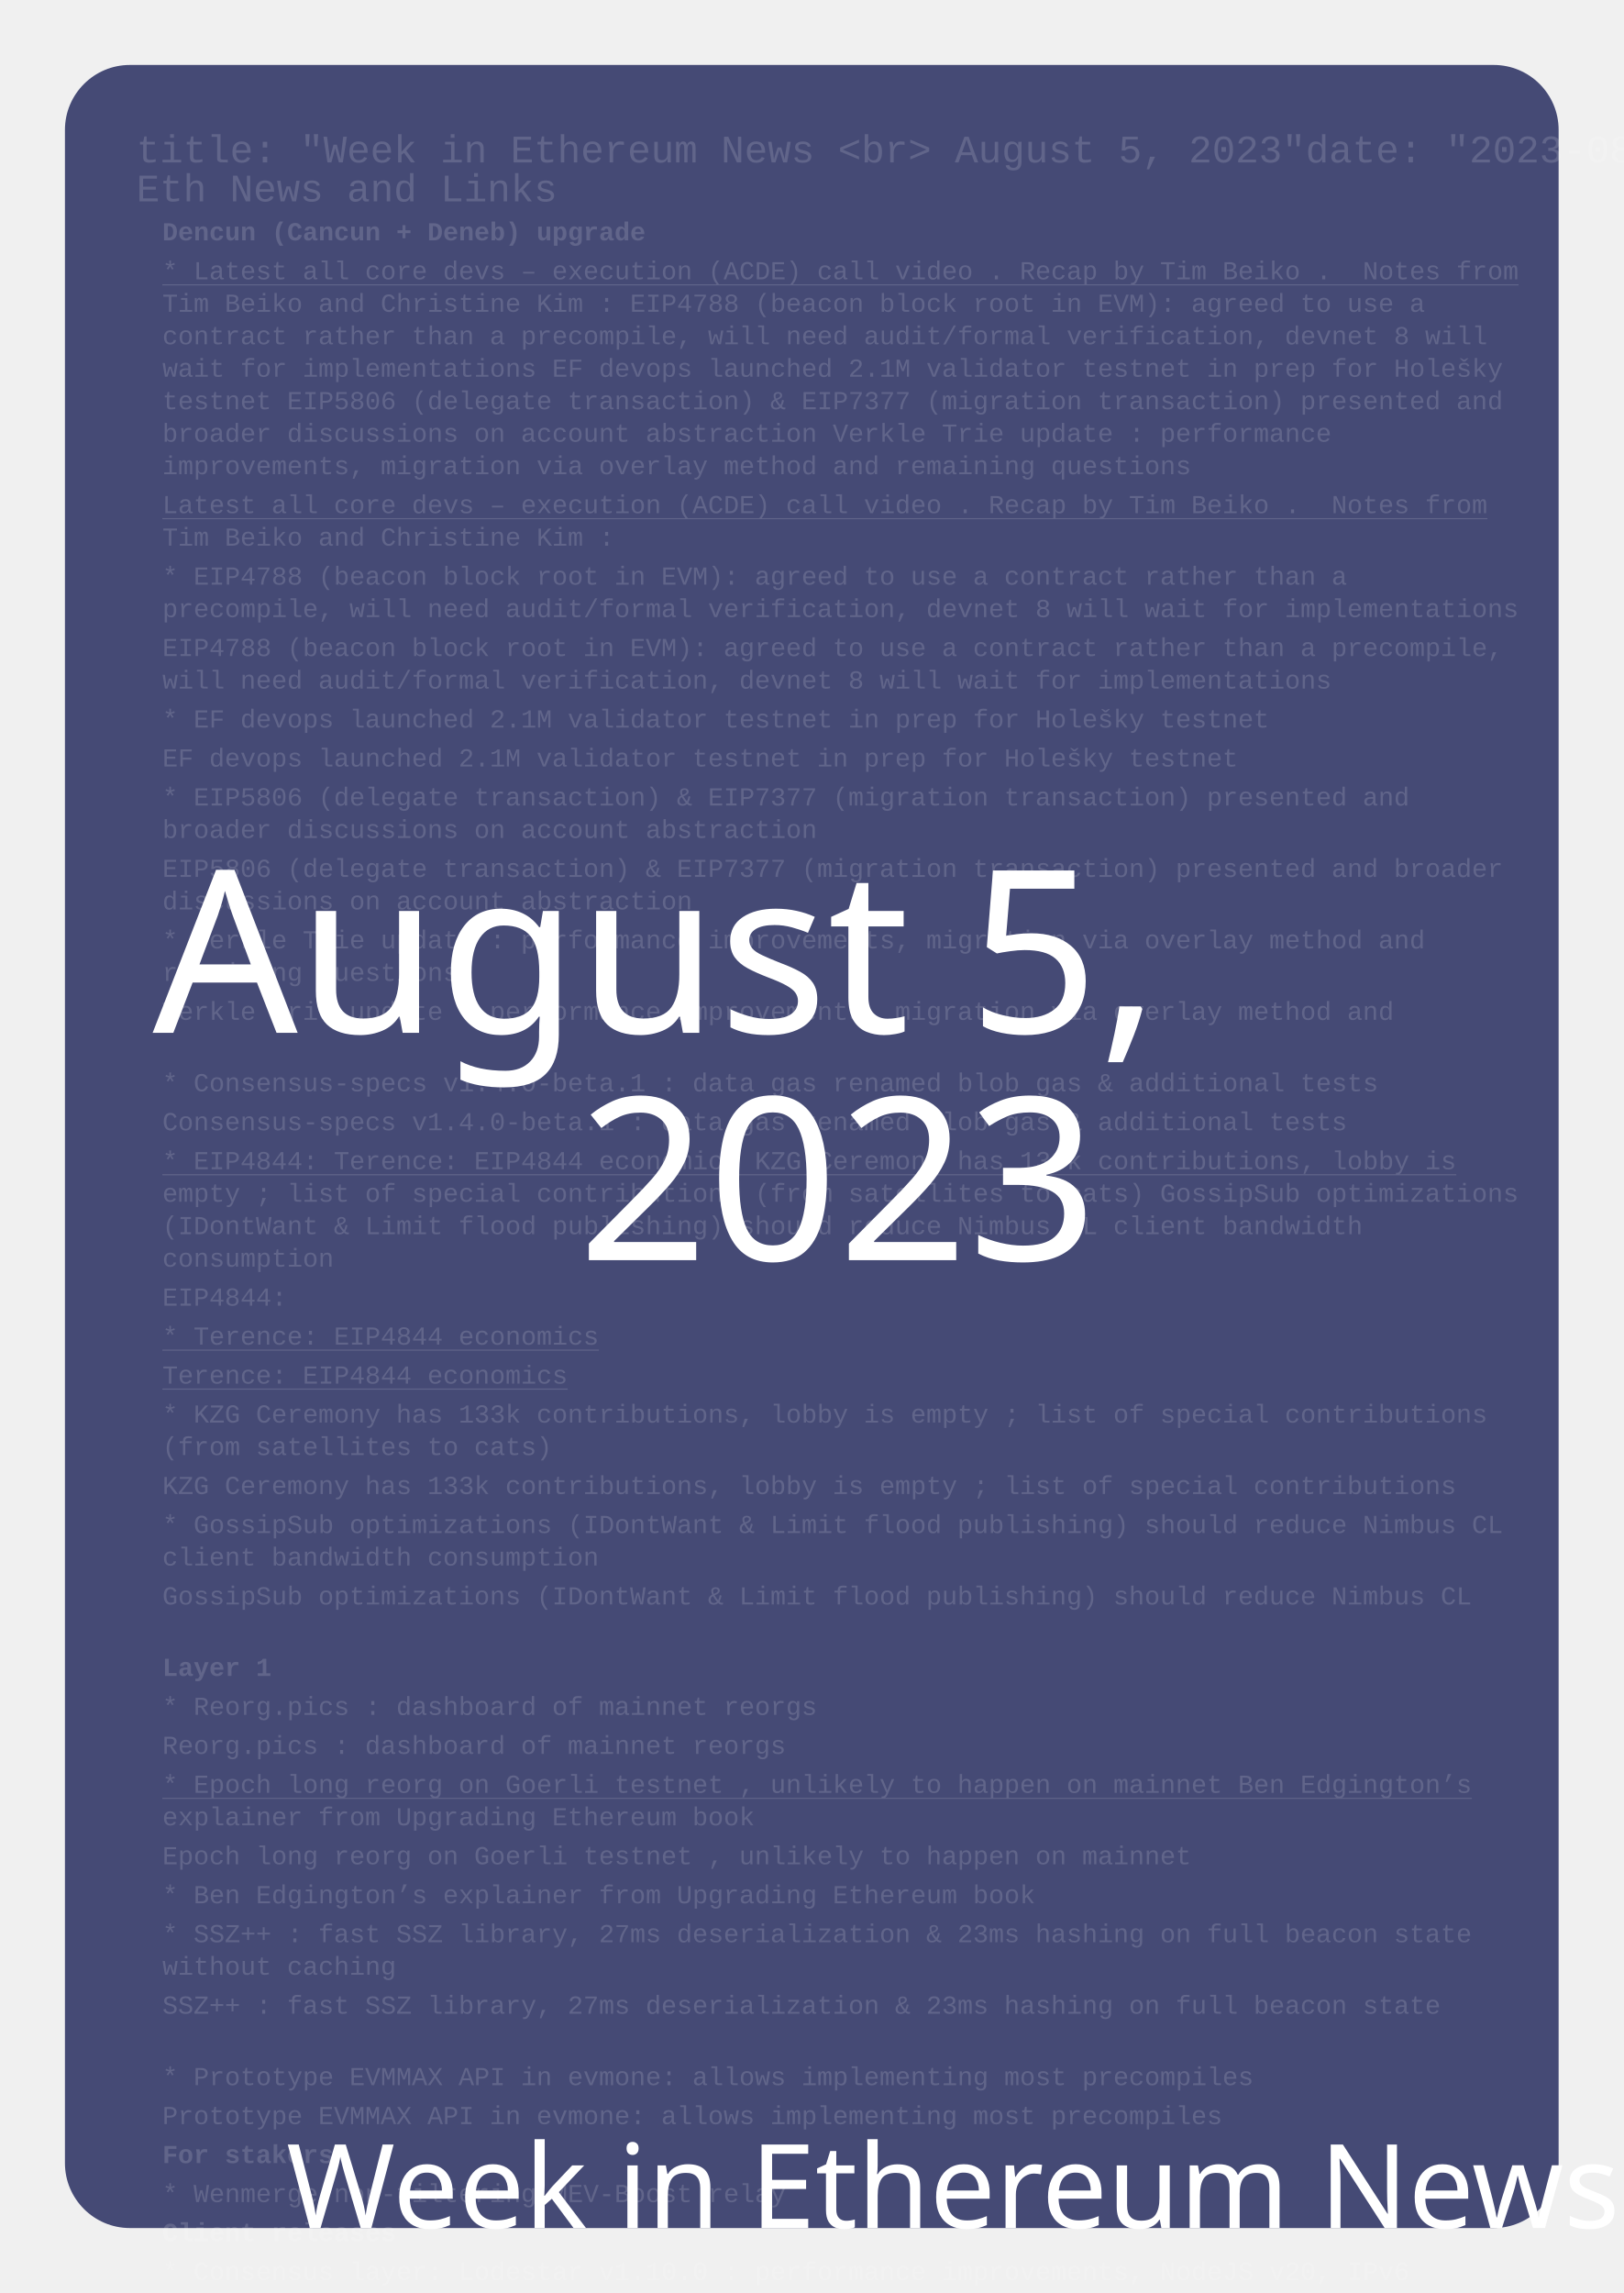
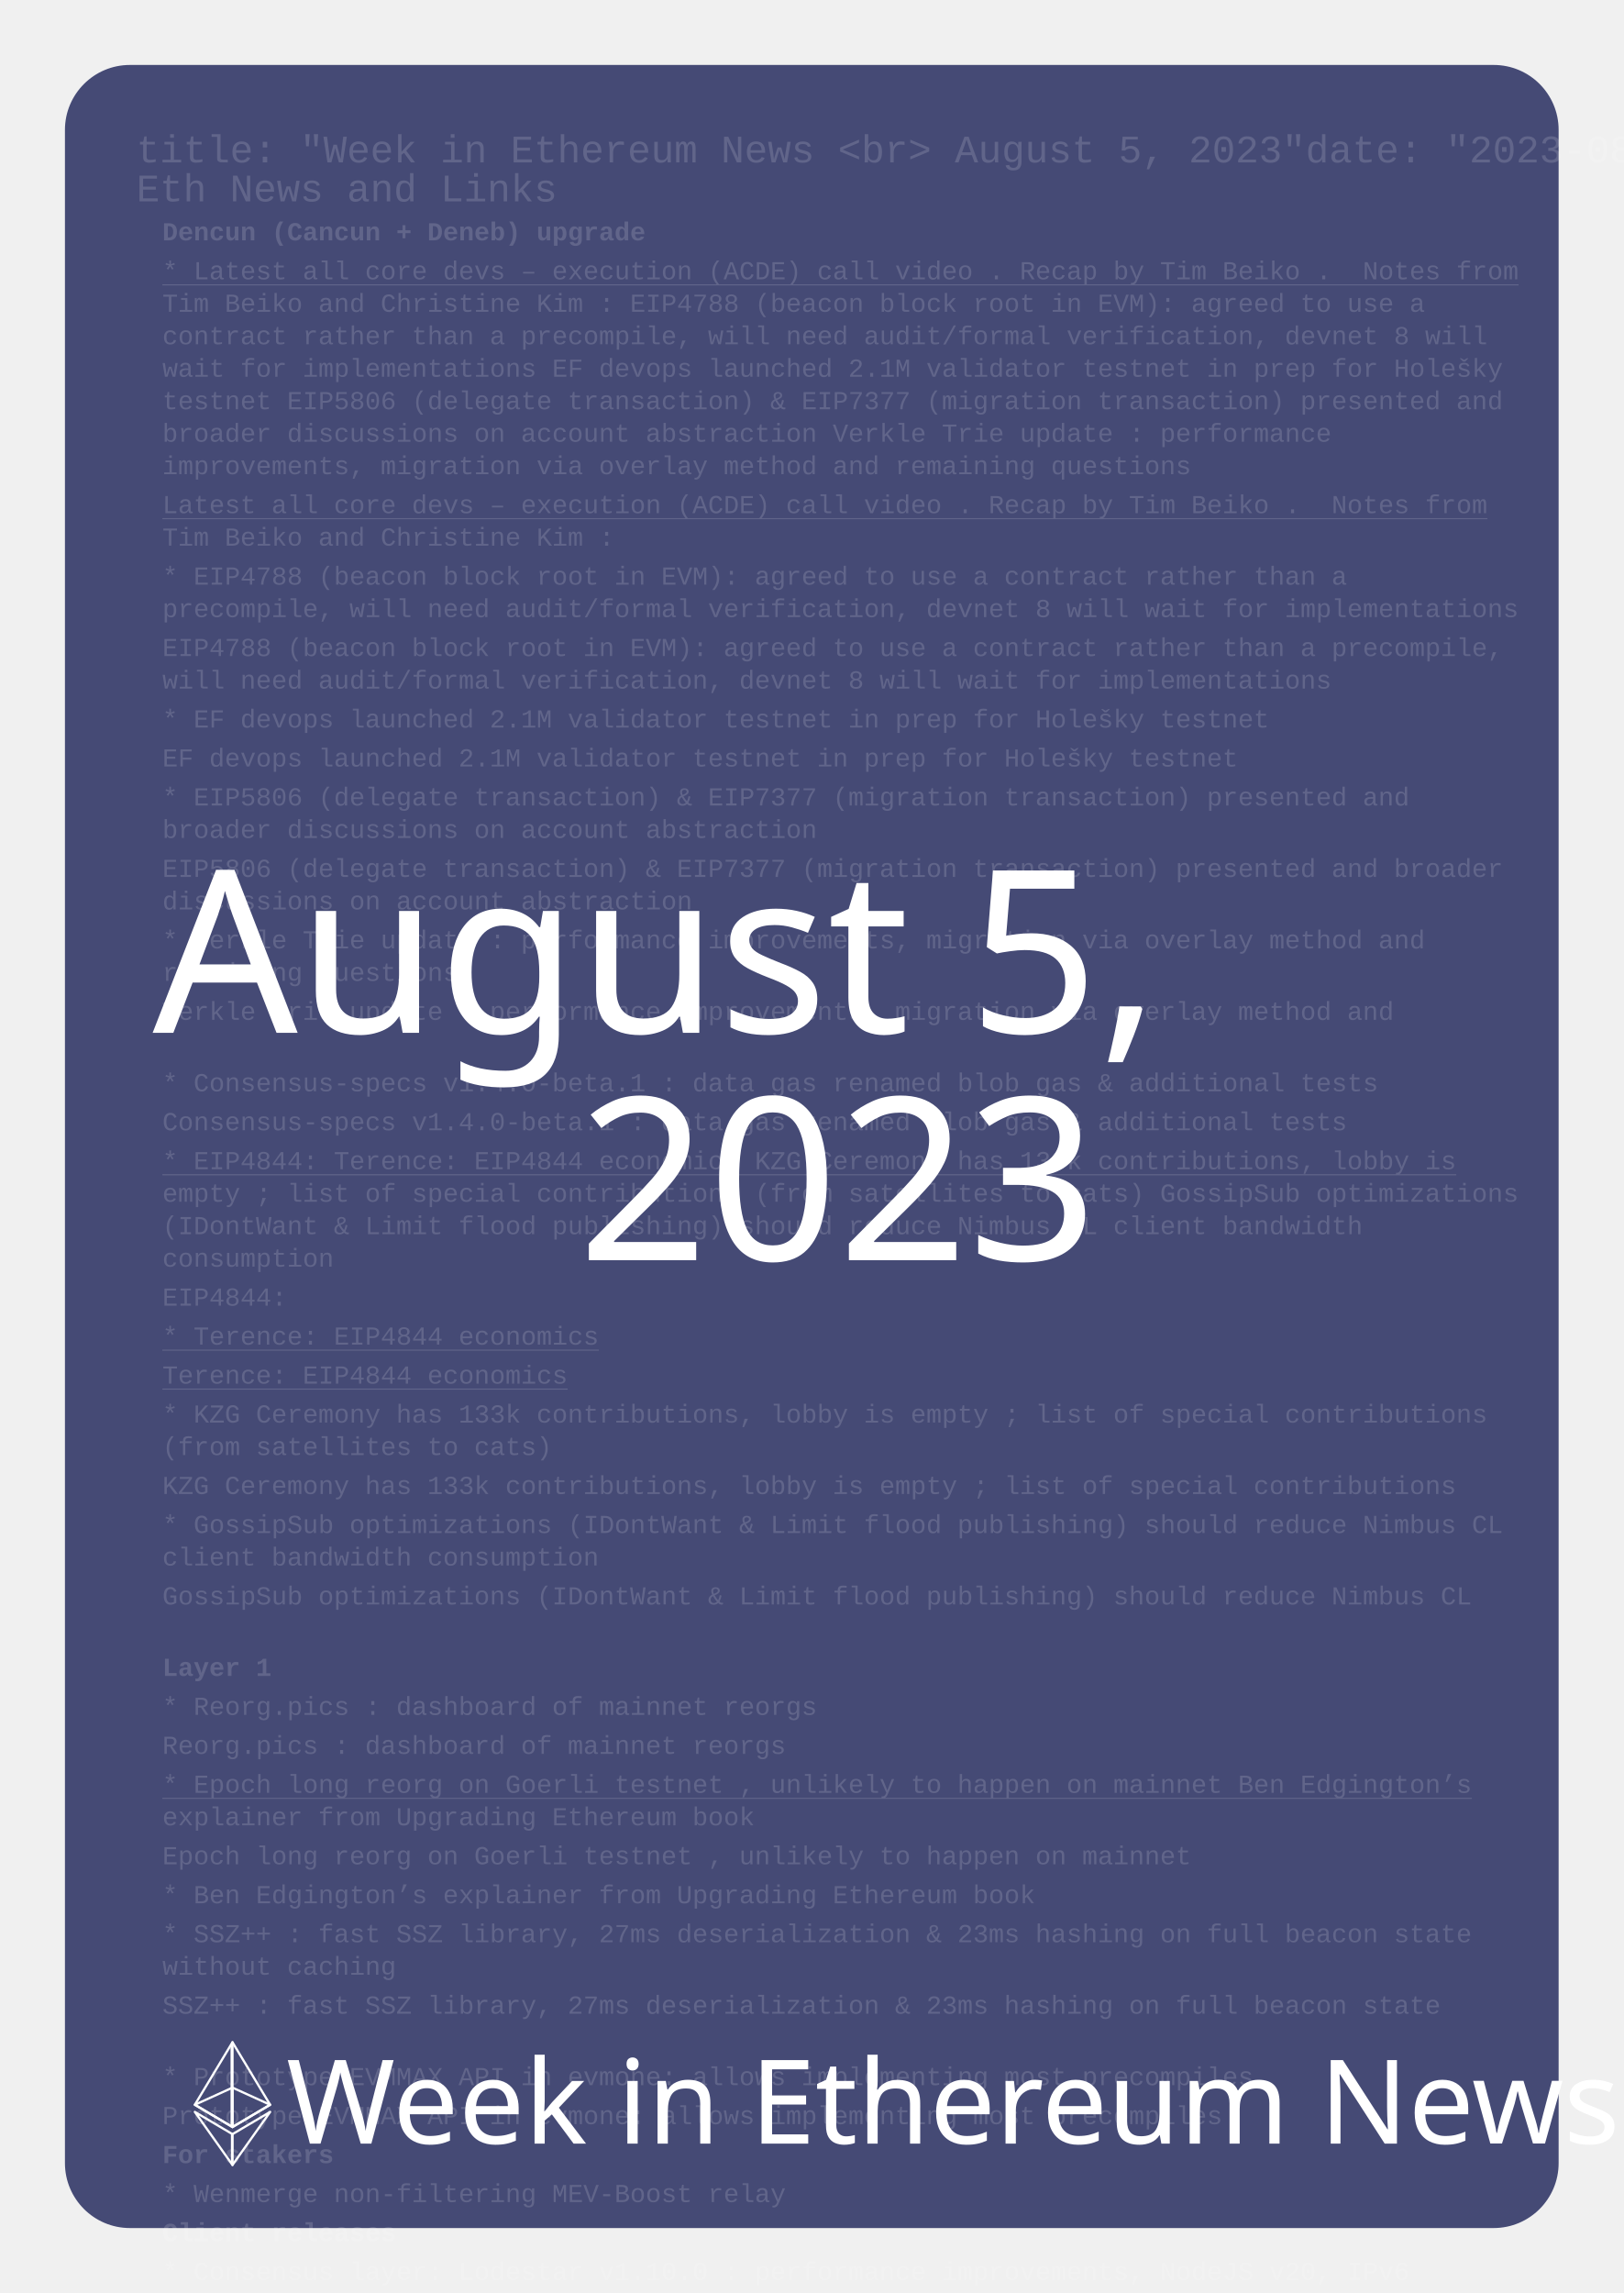
<svg xmlns="http://www.w3.org/2000/svg" id="week-in-ethereum-news" width="500" height="706" fill="none">
  <rect x="20" y="20" width="460" height="666" rx="20" fill="#454A75" />
  <text x="42" y="50" font-size="12px" font-family="Courier New" fill="#ffffff" opacity="0.15" font-weight="normal" text-decoration="none">title: "Week in Ethereum News &lt;br&gt; August 5, 2023"
date: "2023-08-05"</text>
  <text x="42" y="62" font-size="12px" font-family="Courier New" fill="#ffffff" opacity="0.15" font-weight="normal" text-decoration="none">Eth News and Links</text>
  <text x="50" y="74" font-size="8px" font-family="Courier New" fill="#ffffff" opacity="0.15" font-weight="bold" text-decoration="none">Dencun (Cancun + Deneb) upgrade</text>
  <text x="50" y="86" font-size="8px" font-family="Courier New" fill="#ffffff" opacity="0.15" font-weight="normal" text-decoration="underline">* Latest all core devs – execution (ACDE) call video . Recap by Tim Beiko .  Notes from</text>
  <text x="50" y="96" font-size="8px" font-family="Courier New" fill="#ffffff" opacity="0.15" font-weight="normal" text-decoration="none">Tim Beiko and Christine Kim : EIP4788 (beacon block root in EVM): agreed to use a</text>
  <text x="50" y="106" font-size="8px" font-family="Courier New" fill="#ffffff" opacity="0.15" font-weight="normal" text-decoration="none">contract rather than a precompile, will need audit/formal verification, devnet 8 will</text>
  <text x="50" y="116" font-size="8px" font-family="Courier New" fill="#ffffff" opacity="0.15" font-weight="normal" text-decoration="none">wait for implementations EF devops launched 2.1M validator testnet in prep for Holešky</text>
  <text x="50" y="126" font-size="8px" font-family="Courier New" fill="#ffffff" opacity="0.15" font-weight="normal" text-decoration="none">testnet EIP5806 (delegate transaction) &amp; EIP7377 (migration transaction) presented and</text>
  <text x="50" y="136" font-size="8px" font-family="Courier New" fill="#ffffff" opacity="0.15" font-weight="normal" text-decoration="none">broader discussions on account abstraction Verkle Trie update : performance</text>
  <text x="50" y="146" font-size="8px" font-family="Courier New" fill="#ffffff" opacity="0.15" font-weight="normal" text-decoration="none">improvements, migration via overlay method and remaining questions</text>
  <text x="50" y="158" font-size="8px" font-family="Courier New" fill="#ffffff" opacity="0.15" font-weight="normal" text-decoration="underline">Latest all core devs – execution (ACDE) call video . Recap by Tim Beiko .  Notes from</text>
  <text x="50" y="168" font-size="8px" font-family="Courier New" fill="#ffffff" opacity="0.15" font-weight="normal" text-decoration="none">Tim Beiko and Christine Kim :</text>
  <text x="50" y="180" font-size="8px" font-family="Courier New" fill="#ffffff" opacity="0.15" font-weight="normal" text-decoration="none">* EIP4788 (beacon block root in EVM): agreed to use a contract rather than a</text>
  <text x="50" y="190" font-size="8px" font-family="Courier New" fill="#ffffff" opacity="0.15" font-weight="normal" text-decoration="none">precompile, will need audit/formal verification, devnet 8 will wait for implementations</text>
  <text x="50" y="202" font-size="8px" font-family="Courier New" fill="#ffffff" opacity="0.15" font-weight="normal" text-decoration="none">EIP4788 (beacon block root in EVM): agreed to use a contract rather than a precompile,</text>
  <text x="50" y="212" font-size="8px" font-family="Courier New" fill="#ffffff" opacity="0.15" font-weight="normal" text-decoration="none">will need audit/formal verification, devnet 8 will wait for implementations</text>
  <text x="50" y="224" font-size="8px" font-family="Courier New" fill="#ffffff" opacity="0.15" font-weight="normal" text-decoration="none">* EF devops launched 2.1M validator testnet in prep for Holešky testnet</text>
  <text x="50" y="236" font-size="8px" font-family="Courier New" fill="#ffffff" opacity="0.15" font-weight="normal" text-decoration="none">EF devops launched 2.1M validator testnet in prep for Holešky testnet</text>
  <text x="50" y="248" font-size="8px" font-family="Courier New" fill="#ffffff" opacity="0.15" font-weight="normal" text-decoration="none">* EIP5806 (delegate transaction) &amp; EIP7377 (migration transaction) presented and</text>
  <text x="50" y="258" font-size="8px" font-family="Courier New" fill="#ffffff" opacity="0.15" font-weight="normal" text-decoration="none">broader discussions on account abstraction</text>
  <text x="50" y="270" font-size="8px" font-family="Courier New" fill="#ffffff" opacity="0.15" font-weight="normal" text-decoration="none">EIP5806 (delegate transaction) &amp; EIP7377 (migration transaction) presented and broader</text>
  <text x="50" y="280" font-size="8px" font-family="Courier New" fill="#ffffff" opacity="0.15" font-weight="normal" text-decoration="none">discussions on account abstraction</text>
  <text x="50" y="292" font-size="8px" font-family="Courier New" fill="#ffffff" opacity="0.15" font-weight="normal" text-decoration="none">* Verkle Trie update : performance improvements, migration via overlay method and</text>
  <text x="50" y="302" font-size="8px" font-family="Courier New" fill="#ffffff" opacity="0.15" font-weight="normal" text-decoration="none">remaining questions</text>
  <text x="50" y="314" font-size="8px" font-family="Courier New" fill="#ffffff" opacity="0.15" font-weight="normal" text-decoration="none">Verkle Trie update : performance improvements, migration via overlay method and</text>
  <text x="50" y="336" font-size="8px" font-family="Courier New" fill="#ffffff" opacity="0.15" font-weight="normal" text-decoration="none">* Consensus-specs v1.4.0-beta.1 : data gas renamed blob gas &amp; additional tests</text>
  <text x="50" y="348" font-size="8px" font-family="Courier New" fill="#ffffff" opacity="0.15" font-weight="normal" text-decoration="none">Consensus-specs v1.4.0-beta.1 : data gas renamed blob gas &amp; additional tests</text>
  <text x="50" y="360" font-size="8px" font-family="Courier New" fill="#ffffff" opacity="0.15" font-weight="normal" text-decoration="underline">* EIP4844: Terence: EIP4844 economics KZG Ceremony has 133k contributions, lobby is</text>
  <text x="50" y="370" font-size="8px" font-family="Courier New" fill="#ffffff" opacity="0.15" font-weight="normal" text-decoration="none">empty ; list of special contributions (from satellites to cats) GossipSub optimizations</text>
  <text x="50" y="380" font-size="8px" font-family="Courier New" fill="#ffffff" opacity="0.15" font-weight="normal" text-decoration="none">(IDontWant &amp; Limit flood publishing) should reduce Nimbus CL client bandwidth</text>
  <text x="50" y="390" font-size="8px" font-family="Courier New" fill="#ffffff" opacity="0.15" font-weight="normal" text-decoration="none">consumption</text>
  <text x="50" y="402" font-size="8px" font-family="Courier New" fill="#ffffff" opacity="0.15" font-weight="normal" text-decoration="none">EIP4844:</text>
  <text x="50" y="414" font-size="8px" font-family="Courier New" fill="#ffffff" opacity="0.15" font-weight="normal" text-decoration="underline">* Terence: EIP4844 economics</text>
  <text x="50" y="426" font-size="8px" font-family="Courier New" fill="#ffffff" opacity="0.15" font-weight="normal" text-decoration="underline">Terence: EIP4844 economics</text>
  <text x="50" y="438" font-size="8px" font-family="Courier New" fill="#ffffff" opacity="0.15" font-weight="normal" text-decoration="none">* KZG Ceremony has 133k contributions, lobby is empty ; list of special contributions</text>
  <text x="50" y="448" font-size="8px" font-family="Courier New" fill="#ffffff" opacity="0.15" font-weight="normal" text-decoration="none">(from satellites to cats)</text>
  <text x="50" y="460" font-size="8px" font-family="Courier New" fill="#ffffff" opacity="0.15" font-weight="normal" text-decoration="none">KZG Ceremony has 133k contributions, lobby is empty ; list of special contributions</text>
  <text x="50" y="472" font-size="8px" font-family="Courier New" fill="#ffffff" opacity="0.15" font-weight="normal" text-decoration="none">* GossipSub optimizations (IDontWant &amp; Limit flood publishing) should reduce Nimbus CL</text>
  <text x="50" y="482" font-size="8px" font-family="Courier New" fill="#ffffff" opacity="0.15" font-weight="normal" text-decoration="none">client bandwidth consumption</text>
  <text x="50" y="494" font-size="8px" font-family="Courier New" fill="#ffffff" opacity="0.15" font-weight="normal" text-decoration="none">GossipSub optimizations (IDontWant &amp; Limit flood publishing) should reduce Nimbus CL</text>
  <text x="50" y="516" font-size="8px" font-family="Courier New" fill="#ffffff" opacity="0.15" font-weight="bold" text-decoration="none">Layer 1</text>
  <text x="50" y="528" font-size="8px" font-family="Courier New" fill="#ffffff" opacity="0.15" font-weight="normal" text-decoration="none">* Reorg.pics : dashboard of mainnet reorgs</text>
  <text x="50" y="540" font-size="8px" font-family="Courier New" fill="#ffffff" opacity="0.15" font-weight="normal" text-decoration="none">Reorg.pics : dashboard of mainnet reorgs</text>
  <text x="50" y="552" font-size="8px" font-family="Courier New" fill="#ffffff" opacity="0.15" font-weight="normal" text-decoration="underline">* Epoch long reorg on Goerli testnet , unlikely to happen on mainnet Ben Edgington’s</text>
  <text x="50" y="562" font-size="8px" font-family="Courier New" fill="#ffffff" opacity="0.15" font-weight="normal" text-decoration="none">explainer from Upgrading Ethereum book</text>
  <text x="50" y="574" font-size="8px" font-family="Courier New" fill="#ffffff" opacity="0.15" font-weight="normal" text-decoration="none">Epoch long reorg on Goerli testnet , unlikely to happen on mainnet</text>
  <text x="50" y="586" font-size="8px" font-family="Courier New" fill="#ffffff" opacity="0.15" font-weight="normal" text-decoration="none">* Ben Edgington’s explainer from Upgrading Ethereum book</text>
  <text x="50" y="598" font-size="8px" font-family="Courier New" fill="#ffffff" opacity="0.15" font-weight="normal" text-decoration="none">* SSZ++ : fast SSZ library, 27ms deserialization &amp; 23ms hashing on full beacon state</text>
  <text x="50" y="608" font-size="8px" font-family="Courier New" fill="#ffffff" opacity="0.15" font-weight="normal" text-decoration="none">without caching</text>
  <text x="50" y="620" font-size="8px" font-family="Courier New" fill="#ffffff" opacity="0.15" font-weight="normal" text-decoration="none">SSZ++ : fast SSZ library, 27ms deserialization &amp; 23ms hashing on full beacon state</text>
  <text x="50" y="642" font-size="8px" font-family="Courier New" fill="#ffffff" opacity="0.15" font-weight="normal" text-decoration="none">* Prototype EVMMAX API in evmone: allows implementing most precompiles</text>
  <text x="50" y="654" font-size="8px" font-family="Courier New" fill="#ffffff" opacity="0.15" font-weight="normal" text-decoration="none">Prototype EVMMAX API in evmone: allows implementing most precompiles</text>
  <text x="50" y="666" font-size="8px" font-family="Courier New" fill="#ffffff" opacity="0.15" font-weight="bold" text-decoration="none">For stakers</text>
  <text x="50" y="678" font-size="8px" font-family="Courier New" fill="#ffffff" opacity="0.15" font-weight="normal" text-decoration="none">* Wenmerge non-filtering MEV-Boost relay</text>
  <text x="50" y="690" font-size="8px" font-family="Courier New" fill="#ffffff" opacity="0.15" font-weight="bold" text-decoration="none">Client releases</text>
  <text x="50" y="702" font-size="8px" font-family="Courier New" fill="#ffffff" opacity="0.15" font-weight="normal" text-decoration="none">* Consensus layer: Lodestar v1.10.0 : performance improvements, NodeJS v20, IPv6</text>
  <text x="50" y="712" font-size="8px" font-family="Courier New" fill="#ffffff" opacity="0.15" font-weight="normal" text-decoration="none">support, bandwidth optimizations and builderOnly option for DVT users Teku v23.8.0 :</text>
  <text x="50" y="722" font-size="8px" font-family="Courier New" fill="#ffffff" opacity="0.15" font-weight="normal" text-decoration="none">state caching improvements &amp; minimum Java version updated to Java 17</text>
  <text x="50" y="734" font-size="8px" font-family="Courier New" fill="#ffffff" opacity="0.15" font-weight="normal" text-decoration="none">* Lodestar v1.10.0 : performance improvements, NodeJS v20, IPv6 support, bandwidth</text>
  <text x="50" y="744" font-size="8px" font-family="Courier New" fill="#ffffff" opacity="0.15" font-weight="normal" text-decoration="none">optimizations and builderOnly option for DVT users</text>
  <text x="50" y="756" font-size="8px" font-family="Courier New" fill="#ffffff" opacity="0.15" font-weight="normal" text-decoration="none">Lodestar v1.10.0 : performance improvements, NodeJS v20, IPv6 support, bandwidth</text>
  <text x="50" y="778" font-size="8px" font-family="Courier New" fill="#ffffff" opacity="0.15" font-weight="normal" text-decoration="none">* Teku v23.8.0 : state caching improvements &amp; minimum Java version updated to Java 17</text>
  <text x="50" y="790" font-size="8px" font-family="Courier New" fill="#ffffff" opacity="0.15" font-weight="normal" text-decoration="none">Teku v23.8.0 : state caching improvements &amp; minimum Java version updated to Java 17</text>
  <text x="50" y="802" font-size="8px" font-family="Courier New" fill="#ffffff" opacity="0.15" font-weight="bold" text-decoration="none">Research</text>
  <text x="50" y="814" font-size="8px" font-family="Courier New" fill="#ffffff" opacity="0.15" font-weight="normal" text-decoration="underline">* Vitalik: nuances of data recoverability in data availability sampling</text>
  <text x="50" y="826" font-size="8px" font-family="Courier New" fill="#ffffff" opacity="0.15" font-weight="normal" text-decoration="underline">Vitalik: nuances of data recoverability in data availability sampling</text>
  <text x="50" y="838" font-size="8px" font-family="Courier New" fill="#ffffff" opacity="0.15" font-weight="normal" text-decoration="none">* Protocol-enforced proposer commitments (PEPC) FAQ</text>
  <text x="50" y="850" font-size="8px" font-family="Courier New" fill="#ffffff" opacity="0.15" font-weight="normal" text-decoration="none">Protocol-enforced proposer commitments (PEPC) FAQ</text>
  <text x="50" y="862" font-size="8px" font-family="Courier New" fill="#ffffff" opacity="0.15" font-weight="normal" text-decoration="none">* Relays post-ePBS &amp; proposed Top-of-Block (ToB) payments</text>
  <text x="50" y="874" font-size="8px" font-family="Courier New" fill="#ffffff" opacity="0.15" font-weight="normal" text-decoration="none">Relays post-ePBS &amp; proposed Top-of-Block (ToB) payments</text>
  <text x="50" y="886" font-size="8px" font-family="Courier New" fill="#ffffff" opacity="0.15" font-weight="normal" text-decoration="underline">* Potuz: three dichotomies in ePBS</text>
  <text x="50" y="898" font-size="8px" font-family="Courier New" fill="#ffffff" opacity="0.15" font-weight="normal" text-decoration="underline">Potuz: three dichotomies in ePBS</text>
  <text x="50" y="910" font-size="8px" font-family="Courier New" fill="#ffffff" opacity="0.15" font-weight="bold" text-decoration="none">Layer 2</text>
  <text x="50" y="922" font-size="8px" font-family="Courier New" fill="#ffffff" opacity="0.15" font-weight="normal" text-decoration="none">* Offchain Labs BOLD (Bounded Liquidity Delay): proposed dispute protocol for</text>
  <text x="50" y="932" font-size="8px" font-family="Courier New" fill="#ffffff" opacity="0.15" font-weight="normal" text-decoration="underline">permissionless validation of Arbitrum chains, eliminates delay attack vector</text>
  <text x="50" y="944" font-size="8px" font-family="Courier New" fill="#ffffff" opacity="0.15" font-weight="normal" text-decoration="none">Offchain Labs BOLD (Bounded Liquidity Delay): proposed dispute protocol for</text>
  <text x="50" y="966" font-size="8px" font-family="Courier New" fill="#ffffff" opacity="0.15" font-weight="normal" text-decoration="none">* Popcorn: zkEVMs criticize each other over attribution and marketing claims</text>
  <text x="50" y="978" font-size="8px" font-family="Courier New" fill="#ffffff" opacity="0.15" font-weight="normal" text-decoration="none">Popcorn: zkEVMs criticize each other over attribution and marketing claims</text>
  <text x="50" y="990" font-size="8px" font-family="Courier New" fill="#ffffff" opacity="0.15" font-weight="bold" text-decoration="none">EIPs/Standards</text>
  <text x="50" y="1002" font-size="8px" font-family="Courier New" fill="#ffffff" opacity="0.15" font-weight="normal" text-decoration="none">* EIPs: EIP7441 : Upgrade block proposer election to Whisk</text>
  <text x="50" y="1014" font-size="8px" font-family="Courier New" fill="#ffffff" opacity="0.15" font-weight="normal" text-decoration="none">EIPs:</text>
  <text x="50" y="1026" font-size="8px" font-family="Courier New" fill="#ffffff" opacity="0.15" font-weight="normal" text-decoration="none">* EIP7441 : Upgrade block proposer election to Whisk</text>
  <text x="50" y="1038" font-size="8px" font-family="Courier New" fill="#ffffff" opacity="0.15" font-weight="normal" text-decoration="none">* ERCs (application layer): ERC7425 : Tokenized reserve ERC7432 : NFT roles ERC7439 :</text>
  <text x="50" y="1048" font-size="8px" font-family="Courier New" fill="#ffffff" opacity="0.15" font-weight="normal" text-decoration="none">Prevent ticket touting (ERC721 extension) ERC7444 : Time locks maturity</text>
  <text x="50" y="1060" font-size="8px" font-family="Courier New" fill="#ffffff" opacity="0.15" font-weight="normal" text-decoration="none">ERCs (application layer):</text>
  <text x="50" y="1072" font-size="8px" font-family="Courier New" fill="#ffffff" opacity="0.15" font-weight="normal" text-decoration="none">* ERC7425 : Tokenized reserve</text>
  <text x="50" y="1084" font-size="8px" font-family="Courier New" fill="#ffffff" opacity="0.15" font-weight="normal" text-decoration="none">ERC7425 : Tokenized reserve</text>
  <text x="50" y="1096" font-size="8px" font-family="Courier New" fill="#ffffff" opacity="0.15" font-weight="normal" text-decoration="none">* ERC7432 : NFT roles</text>
  <text x="50" y="1108" font-size="8px" font-family="Courier New" fill="#ffffff" opacity="0.15" font-weight="normal" text-decoration="none">ERC7432 : NFT roles</text>
  <text x="50" y="1120" font-size="8px" font-family="Courier New" fill="#ffffff" opacity="0.15" font-weight="normal" text-decoration="none">* ERC7439 : Prevent ticket touting (ERC721 extension)</text>
  <text x="50" y="1132" font-size="8px" font-family="Courier New" fill="#ffffff" opacity="0.15" font-weight="normal" text-decoration="none">ERC7439 : Prevent ticket touting (ERC721 extension)</text>
  <text x="50" y="1144" font-size="8px" font-family="Courier New" fill="#ffffff" opacity="0.15" font-weight="normal" text-decoration="none">* ERC7444 : Time locks maturity</text>
  <text x="50" y="1156" font-size="8px" font-family="Courier New" fill="#ffffff" opacity="0.15" font-weight="normal" text-decoration="none">ERC7444 : Time locks maturity</text>
  <text x="50" y="1168" font-size="8px" font-family="Courier New" fill="#ffffff" opacity="0.15" font-weight="bold" text-decoration="none">Stuff for developers</text>
  <text x="50" y="1180" font-size="8px" font-family="Courier New" fill="#ffffff" opacity="0.15" font-weight="normal" text-decoration="none">* Hardhat v2.17.1 : Solidity v0.8.21 support, console.log in pure functions &amp; improved</text>
  <text x="50" y="1190" font-size="8px" font-family="Courier New" fill="#ffffff" opacity="0.15" font-weight="normal" text-decoration="none">flattening</text>
  <text x="50" y="1202" font-size="8px" font-family="Courier New" fill="#ffffff" opacity="0.15" font-weight="normal" text-decoration="none">Hardhat v2.17.1 : Solidity v0.8.21 support, console.log in pure functions &amp; improved</text>
  <text x="50" y="1224" font-size="8px" font-family="Courier New" fill="#ffffff" opacity="0.15" font-weight="normal" text-decoration="none">* Foundry: Tip: generate local coverage reports using lcov</text>
  <text x="50" y="1236" font-size="8px" font-family="Courier New" fill="#ffffff" opacity="0.15" font-weight="normal" text-decoration="none">Foundry:</text>
  <text x="50" y="1248" font-size="8px" font-family="Courier New" fill="#ffffff" opacity="0.15" font-weight="normal" text-decoration="none">* Tip: generate local coverage reports using lcov</text>
  <text x="50" y="1260" font-size="8px" font-family="Courier New" fill="#ffffff" opacity="0.15" font-weight="normal" text-decoration="none">* Dan Finlay’s MATT auction (maximize NFT revenue) in Foundry, uses ERC20 allowance as</text>
  <text x="50" y="1270" font-size="8px" font-family="Courier New" fill="#ffffff" opacity="0.15" font-weight="normal" text-decoration="none">bid</text>
  <text x="50" y="1282" font-size="8px" font-family="Courier New" fill="#ffffff" opacity="0.15" font-weight="normal" text-decoration="none">Dan Finlay’s MATT auction (maximize NFT revenue) in Foundry, uses ERC20 allowance as</text>
  <text x="50" y="1304" font-size="8px" font-family="Courier New" fill="#ffffff" opacity="0.15" font-weight="normal" text-decoration="none">* web3.py WebSocketProviderV2 : rewrite of WebsocketProvider, beta</text>
  <text x="50" y="1316" font-size="8px" font-family="Courier New" fill="#ffffff" opacity="0.15" font-weight="normal" text-decoration="none">web3.py WebSocketProviderV2 : rewrite of WebsocketProvider, beta</text>
  <text x="50" y="1328" font-size="8px" font-family="Courier New" fill="#ffffff" opacity="0.15" font-weight="normal" text-decoration="none">* CryptoZombies Optimism NFT course : create, test &amp; deploy</text>
  <text x="50" y="1340" font-size="8px" font-family="Courier New" fill="#ffffff" opacity="0.15" font-weight="normal" text-decoration="none">CryptoZombies Optimism NFT course : create, test &amp; deploy</text>
  <text x="50" y="1352" font-size="8px" font-family="Courier New" fill="#ffffff" opacity="0.15" font-weight="normal" text-decoration="none">* DeCipher : contract doc generator from block explorer URL</text>
  <text x="50" y="1364" font-size="8px" font-family="Courier New" fill="#ffffff" opacity="0.15" font-weight="normal" text-decoration="none">DeCipher : contract doc generator from block explorer URL</text>
  <text x="50" y="1376" font-size="8px" font-family="Courier New" fill="#ffffff" opacity="0.15" font-weight="normal" text-decoration="underline">* Secureum RACE #20: 8 question Solidity quiz &amp; answers</text>
  <text x="50" y="1388" font-size="8px" font-family="Courier New" fill="#ffffff" opacity="0.15" font-weight="normal" text-decoration="underline">Secureum RACE #20: 8 question Solidity quiz &amp; answers</text>
  <text x="50" y="1400" font-size="8px" font-family="Courier New" fill="#ffffff" opacity="0.15" font-weight="bold" text-decoration="none">Security</text>
  <text x="50" y="1412" font-size="8px" font-family="Courier New" fill="#ffffff" opacity="0.15" font-weight="normal" text-decoration="none">* Vyper malfunctioning reentrancy locks in v0.2.15/16 &amp; v0.3.0, Curve $70M exploit</text>
  <text x="50" y="1422" font-size="8px" font-family="Courier New" fill="#ffffff" opacity="0.15" font-weight="normal" text-decoration="none">impacting Alchemix, JPEG'd &amp; Metronome with some Alchemix &amp; JPEG'd funds returned</text>
  <text x="50" y="1432" font-size="8px" font-family="Courier New" fill="#ffffff" opacity="0.15" font-weight="normal" text-decoration="underline">Potentially vulnerable Vyper contracts</text>
  <text x="50" y="1444" font-size="8px" font-family="Courier New" fill="#ffffff" opacity="0.15" font-weight="normal" text-decoration="none">Vyper malfunctioning reentrancy locks in v0.2.15/16 &amp; v0.3.0, Curve $70M exploit</text>
  <text x="50" y="1466" font-size="8px" font-family="Courier New" fill="#ffffff" opacity="0.15" font-weight="normal" text-decoration="underline">* Potentially vulnerable Vyper contracts</text>
  <text x="50" y="1478" font-size="8px" font-family="Courier New" fill="#ffffff" opacity="0.15" font-weight="normal" text-decoration="none">* LeetSwap (Solidly fork) on Base exploited , pool manipulated via internal function</text>
  <text x="50" y="1488" font-size="8px" font-family="Courier New" fill="#ffffff" opacity="0.15" font-weight="normal" text-decoration="none">being public</text>
  <text x="50" y="1500" font-size="8px" font-family="Courier New" fill="#ffffff" opacity="0.15" font-weight="normal" text-decoration="none">LeetSwap (Solidly fork) on Base exploited , pool manipulated via internal function</text>
  <text x="50" y="1522" font-size="8px" font-family="Courier New" fill="#ffffff" opacity="0.15" font-weight="normal" text-decoration="none">* $20M sent to address poisoning spammer , USDT was later frozen</text>
  <text x="50" y="1534" font-size="8px" font-family="Courier New" fill="#ffffff" opacity="0.15" font-weight="normal" text-decoration="none">$20M sent to address poisoning spammer , USDT was later frozen</text>
  <text x="50" y="1546" font-size="8px" font-family="Courier New" fill="#ffffff" opacity="0.15" font-weight="normal" text-decoration="none">* Whitehacks kit : Foundry template to perform actions in single transaction using</text>
  <text x="50" y="1556" font-size="8px" font-family="Courier New" fill="#ffffff" opacity="0.15" font-weight="normal" text-decoration="none">Flashbots</text>
  <text x="50" y="1568" font-size="8px" font-family="Courier New" fill="#ffffff" opacity="0.15" font-weight="normal" text-decoration="none">Whitehacks kit : Foundry template to perform actions in single transaction using</text>
  <text x="50" y="1590" font-size="8px" font-family="Courier New" fill="#ffffff" opacity="0.15" font-weight="normal" text-decoration="none">* Solidity audit report generator (VSCode extension) using comments</text>
  <text x="50" y="1602" font-size="8px" font-family="Courier New" fill="#ffffff" opacity="0.15" font-weight="normal" text-decoration="none">Solidity audit report generator (VSCode extension) using comments</text>
  <text x="50" y="1614" font-size="8px" font-family="Courier New" fill="#ffffff" opacity="0.15" font-weight="bold" text-decoration="none">Ecosystem</text>
  <text x="50" y="1626" font-size="8px" font-family="Courier New" fill="#ffffff" opacity="0.15" font-weight="normal" text-decoration="underline">* Eight years since Ethereum mainnet launch</text>
  <text x="50" y="1638" font-size="8px" font-family="Courier New" fill="#ffffff" opacity="0.15" font-weight="normal" text-decoration="underline">Eight years since Ethereum mainnet launch</text>
  <text x="50" y="1650" font-size="8px" font-family="Courier New" fill="#ffffff" opacity="0.15" font-weight="normal" text-decoration="none">* Ethereum.org translatathon : translate the website to win prizes</text>
  <text x="50" y="1662" font-size="8px" font-family="Courier New" fill="#ffffff" opacity="0.15" font-weight="normal" text-decoration="none">Ethereum.org translatathon : translate the website to win prizes</text>
  <text x="50" y="1674" font-size="8px" font-family="Courier New" fill="#ffffff" opacity="0.15" font-weight="bold" text-decoration="none">Notable at app layer</text>
  <text x="50" y="1686" font-size="8px" font-family="Courier New" fill="#ffffff" opacity="0.15" font-weight="normal" text-decoration="none">* OndoFinance USD Yield (USDY): tokenized note (US Treasuries &amp; bank deposits), non-US</text>
  <text x="50" y="1696" font-size="8px" font-family="Courier New" fill="#ffffff" opacity="0.15" font-weight="normal" text-decoration="none">only</text>
  <text x="50" y="1708" font-size="8px" font-family="Courier New" fill="#ffffff" opacity="0.15" font-weight="normal" text-decoration="none">OndoFinance USD Yield (USDY): tokenized note (US Treasuries &amp; bank deposits), non-US</text>
  <text x="50" y="1730" font-size="8px" font-family="Courier New" fill="#ffffff" opacity="0.15" font-weight="normal" text-decoration="none">* Karma delegate registry : onchain DAO delegate info [Disclosure: Starbloom portfolio]</text>
  <text x="50" y="1742" font-size="8px" font-family="Courier New" fill="#ffffff" opacity="0.15" font-weight="normal" text-decoration="none">Karma delegate registry : onchain DAO delegate info [Disclosure: Starbloom portfolio]</text>
  <text x="50" y="1754" font-size="8px" font-family="Courier New" fill="#ffffff" opacity="0.15" font-weight="normal" text-decoration="none">* Umbra Cash stealth address anonymity : heuristics could link most recipients &amp;</text>
  <text x="50" y="1764" font-size="8px" font-family="Courier New" fill="#ffffff" opacity="0.15" font-weight="normal" text-decoration="none">suggested countermeasures</text>
  <text x="50" y="1776" font-size="8px" font-family="Courier New" fill="#ffffff" opacity="0.15" font-weight="normal" text-decoration="none">Umbra Cash stealth address anonymity : heuristics could link most recipients &amp;</text>
  <text x="50" y="1798" font-size="8px" font-family="Courier New" fill="#ffffff" opacity="0.15" font-weight="normal" text-decoration="none">* Tx chat : chat like interface to browse an addresses onchain messages</text>
  <text x="50" y="1810" font-size="8px" font-family="Courier New" fill="#ffffff" opacity="0.15" font-weight="normal" text-decoration="none">Tx chat : chat like interface to browse an addresses onchain messages</text>
  <text x="50" y="1822" font-size="8px" font-family="Courier New" fill="#ffffff" opacity="0.15" font-weight="normal" text-decoration="none">* Golem Octant Epoch Zero : $1M distributed amongst ten public goods projects</text>
  <text x="50" y="1834" font-size="8px" font-family="Courier New" fill="#ffffff" opacity="0.15" font-weight="normal" text-decoration="none">Golem Octant Epoch Zero : $1M distributed amongst ten public goods projects</text>
  <text x="50" y="1846" font-size="8px" font-family="Courier New" fill="#ffffff" opacity="0.15" font-weight="normal" text-decoration="none">* Gitcoin Grants 18 applications open</text>
  <text x="50" y="1858" font-size="8px" font-family="Courier New" fill="#ffffff" opacity="0.15" font-weight="normal" text-decoration="none">Gitcoin Grants 18 applications open</text>
  <text x="42" y="1870" font-size="10px" font-family="Courier New" fill="#ffffff" opacity="0.15" font-weight="normal" text-decoration="none">Job Listings</text>
  <text x="50" y="1882" font-size="8px" font-family="Courier New" fill="#ffffff" opacity="0.15" font-weight="normal" text-decoration="none">* ZK circuits engineer sought by EF Privacy &amp; Scaling Explorations team</text>
  <text x="50" y="1894" font-size="8px" font-family="Courier New" fill="#ffffff" opacity="0.15" font-weight="normal" text-decoration="none">ZK circuits engineer sought by EF Privacy &amp; Scaling Explorations team</text>
  <text x="50" y="1906" font-size="8px" font-family="Courier New" fill="#ffffff" opacity="0.15" font-weight="normal" text-decoration="underline">* Wyoming Stable Token Commission seek Executive Director</text>
  <text x="50" y="1918" font-size="8px" font-family="Courier New" fill="#ffffff" opacity="0.15" font-weight="normal" text-decoration="underline">Wyoming Stable Token Commission seek Executive Director</text>
  <text x="50" y="1930" font-size="8px" font-family="Courier New" fill="#ffffff" opacity="0.15" font-weight="normal" text-decoration="none">Job listings: $600 for four issues (75 character limit), payable to abcoathup.eth.</text>
  <text x="50" y="1940" font-size="8px" font-family="Courier New" fill="#ffffff" opacity="0.15" font-weight="normal" text-decoration="none">Questions? abcoathup at-gmail</text>
  <text x="50" y="1952" font-size="8px" font-family="Courier New" fill="#ffffff" opacity="0.15" font-weight="bold" text-decoration="none">Regulation/business/tokens</text>
  <text x="50" y="1964" font-size="8px" font-family="Courier New" fill="#ffffff" opacity="0.15" font-weight="normal" text-decoration="none">* GameStop removing iOS &amp; browser extension wallets due to regulatory uncertainty</text>
  <text x="50" y="1976" font-size="8px" font-family="Courier New" fill="#ffffff" opacity="0.15" font-weight="normal" text-decoration="none">GameStop removing iOS &amp; browser extension wallets due to regulatory uncertainty</text>
  <text x="50" y="1988" font-size="8px" font-family="Courier New" fill="#ffffff" opacity="0.15" font-weight="normal" text-decoration="none">* Revolut shutting down crypto services in US</text>
  <text x="50" y="2000" font-size="8px" font-family="Courier New" fill="#ffffff" opacity="0.15" font-weight="normal" text-decoration="none">Revolut shutting down crypto services in US</text>
  <text x="50" y="2012" font-size="8px" font-family="Courier New" fill="#ffffff" opacity="0.15" font-weight="normal" text-decoration="none">* Curve co-founder Michael Egorov deleveraging after Curve exploit</text>
  <text x="50" y="2024" font-size="8px" font-family="Courier New" fill="#ffffff" opacity="0.15" font-weight="normal" text-decoration="none">Curve co-founder Michael Egorov deleveraging after Curve exploit</text>
  <text x="50" y="2036" font-size="8px" font-family="Courier New" fill="#ffffff" opacity="0.15" font-weight="normal" text-decoration="none">* Ilya Lichtenstein admits to being Bitfinex 2016 hacker</text>
  <text x="50" y="2048" font-size="8px" font-family="Courier New" fill="#ffffff" opacity="0.15" font-weight="normal" text-decoration="none">Ilya Lichtenstein admits to being Bitfinex 2016 hacker</text>
  <text x="50" y="2060" font-size="8px" font-family="Courier New" fill="#ffffff" opacity="0.15" font-weight="normal" text-decoration="none">* US SEC charged Hex founder Richard Heart with unregistered offerings of securities</text>
  <text x="50" y="2070" font-size="8px" font-family="Courier New" fill="#ffffff" opacity="0.15" font-weight="normal" text-decoration="none">and fraud for misappropriating proceeds</text>
  <text x="50" y="2082" font-size="8px" font-family="Courier New" fill="#ffffff" opacity="0.15" font-weight="normal" text-decoration="none">US SEC charged Hex founder Richard Heart with unregistered offerings of securities and</text>
  <text x="50" y="2092" font-size="8px" font-family="Courier New" fill="#ffffff" opacity="0.15" font-weight="normal" text-decoration="none">fraud for misappropriating proceeds</text>
  <text x="50" y="2104" font-size="8px" font-family="Courier New" fill="#ffffff" opacity="0.15" font-weight="normal" text-decoration="none">* Kenya suspended local Worldcoin activities</text>
  <text x="50" y="2116" font-size="8px" font-family="Courier New" fill="#ffffff" opacity="0.15" font-weight="normal" text-decoration="none">Kenya suspended local Worldcoin activities</text>
  <text x="50" y="2128" font-size="8px" font-family="Courier New" fill="#ffffff" opacity="0.15" font-weight="normal" text-decoration="none">* FBI warns of NFT mint phishing scams</text>
  <text x="50" y="2140" font-size="8px" font-family="Courier New" fill="#ffffff" opacity="0.15" font-weight="normal" text-decoration="none">FBI warns of NFT mint phishing scams</text>
  <text x="50" y="2152" font-size="8px" font-family="Courier New" fill="#ffffff" opacity="0.15" font-weight="bold" text-decoration="none">General</text>
  <text x="50" y="2164" font-size="8px" font-family="Courier New" fill="#ffffff" opacity="0.15" font-weight="normal" text-decoration="none">* Rate-limiting nullifier (RLN) for spam prevention whilst preserving anonymity.</text>
  <text x="50" y="2174" font-size="8px" font-family="Courier New" fill="#ffffff" opacity="0.15" font-weight="normal" text-decoration="none">Contribute to the trusted ceremony</text>
  <text x="50" y="2186" font-size="8px" font-family="Courier New" fill="#ffffff" opacity="0.15" font-weight="normal" text-decoration="none">Rate-limiting nullifier (RLN) for spam prevention whilst preserving anonymity.</text>
  <text x="50" y="2208" font-size="8px" font-family="Courier New" fill="#ffffff" opacity="0.15" font-weight="normal" text-decoration="none">* ProtoGalaxy : efficient ProtoStar-style folding of multiple instances</text>
  <text x="50" y="2220" font-size="8px" font-family="Courier New" fill="#ffffff" opacity="0.15" font-weight="normal" text-decoration="none">ProtoGalaxy : efficient ProtoStar-style folding of multiple instances</text>
  <text x="50" y="2232" font-size="8px" font-family="Courier New" fill="#ffffff" opacity="0.15" font-weight="normal" text-decoration="none">* X (Twitter) takes @music username</text>
  <text x="50" y="2244" font-size="8px" font-family="Courier New" fill="#ffffff" opacity="0.15" font-weight="normal" text-decoration="none">X (Twitter) takes @music username</text>
  <text x="50" y="2256" font-size="8px" font-family="Courier New" fill="#ffffff" opacity="0.15" font-weight="normal" text-decoration="none">Follow @WeekinEthNews to find out what the most clicked links are. Follow @abcoathup</text>
  <text x="50" y="2266" font-size="8px" font-family="Courier New" fill="#ffffff" opacity="0.15" font-weight="normal" text-decoration="none">and @evan_van_ness to get most of the week’s news in real time.</text>
  <text x="50" y="2278" font-size="8px" font-family="Courier New" fill="#ffffff" opacity="0.15" font-weight="normal" text-decoration="underline">Permalink for this week’s issue:</text>
  <text x="50" y="2288" font-size="8px" font-family="Courier New" fill="#ffffff" opacity="0.15" font-weight="normal" text-decoration="underline">https://weekinethereumnews.com/week-in-ethereum-news-august-5-2023</text>
  <text x="42" y="2300" font-size="12px" font-family="Courier New" fill="#ffffff" opacity="0.15" font-weight="normal" text-decoration="none">Upcoming Dates of Note</text>
  <text x="50" y="2312" font-size="8px" font-family="Courier New" fill="#ffffff" opacity="0.15" font-weight="normal" text-decoration="none">(new/changes in bold )</text>
  <text x="50" y="2324" font-size="8px" font-family="Courier New" fill="#ffffff" opacity="0.15" font-weight="normal" text-decoration="none">* Aug 11-13 – ETHMunich hackathon</text>
  <text x="50" y="2336" font-size="8px" font-family="Courier New" fill="#ffffff" opacity="0.15" font-weight="normal" text-decoration="none">Aug 11-13 – ETHMunich hackathon</text>
  <text x="50" y="2348" font-size="8px" font-family="Courier New" fill="#ffffff" opacity="0.15" font-weight="normal" text-decoration="underline">* Aug 15-16 – ETHToronto &amp; ETHWomen</text>
  <text x="50" y="2360" font-size="8px" font-family="Courier New" fill="#ffffff" opacity="0.15" font-weight="normal" text-decoration="underline">Aug 15-16 – ETHToronto &amp; ETHWomen</text>
  <text x="50" y="2372" font-size="8px" font-family="Courier New" fill="#ffffff" opacity="0.15" font-weight="normal" text-decoration="underline">* Aug 15-29 – Gitcoin Grants 18</text>
  <text x="50" y="2384" font-size="8px" font-family="Courier New" fill="#ffffff" opacity="0.15" font-weight="normal" text-decoration="underline">Aug 15-29 – Gitcoin Grants 18</text>
  <text x="50" y="2396" font-size="8px" font-family="Courier New" fill="#ffffff" opacity="0.15" font-weight="normal" text-decoration="none">* Aug 16-19 – Ethereum Argentina (Buenos Aires)</text>
  <text x="50" y="2408" font-size="8px" font-family="Courier New" fill="#ffffff" opacity="0.15" font-weight="normal" text-decoration="none">Aug 16-19 – Ethereum Argentina (Buenos Aires)</text>
  <text x="50" y="2420" font-size="8px" font-family="Courier New" fill="#ffffff" opacity="0.15" font-weight="normal" text-decoration="none">* Aug 23 – KZG Ceremony closes (extended)</text>
  <text x="50" y="2432" font-size="8px" font-family="Courier New" fill="#ffffff" opacity="0.15" font-weight="normal" text-decoration="none">Aug 23 – KZG Ceremony closes (extended)</text>
  <text x="50" y="2444" font-size="8px" font-family="Courier New" fill="#ffffff" opacity="0.15" font-weight="normal" text-decoration="none">* Aug 28-30 – Science of Blockchain Conference (Stanford University)</text>
  <text x="50" y="2456" font-size="8px" font-family="Courier New" fill="#ffffff" opacity="0.15" font-weight="normal" text-decoration="none">Aug 28-30 – Science of Blockchain Conference (Stanford University)</text>
  <text x="50" y="2468" font-size="8px" font-family="Courier New" fill="#ffffff" opacity="0.15" font-weight="normal" text-decoration="none">* Aug 31 - Sep 3 – ETHWarsaw conference &amp; hackathon</text>
  <text x="50" y="2480" font-size="8px" font-family="Courier New" fill="#ffffff" opacity="0.15" font-weight="normal" text-decoration="none">Aug 31 - Sep 3 – ETHWarsaw conference &amp; hackathon</text>
  <text x="50" y="2492" font-size="8px" font-family="Courier New" fill="#ffffff" opacity="0.15" font-weight="normal" text-decoration="none">* Sep 1-3 – Ethcon Korea hackathon</text>
  <text x="50" y="2504" font-size="8px" font-family="Courier New" fill="#ffffff" opacity="0.15" font-weight="normal" text-decoration="none">Sep 1-3 – Ethcon Korea hackathon</text>
  <text x="50" y="2516" font-size="8px" font-family="Courier New" fill="#ffffff" opacity="0.15" font-weight="normal" text-decoration="none">* Sep 7-9 – ETHAccra hackathon</text>
  <text x="50" y="2528" font-size="8px" font-family="Courier New" fill="#ffffff" opacity="0.15" font-weight="normal" text-decoration="none">Sep 7-9 – ETHAccra hackathon</text>
  <text x="50" y="2540" font-size="8px" font-family="Courier New" fill="#ffffff" opacity="0.15" font-weight="normal" text-decoration="none">* Sep 10-12 – Ethereum Singapore hackathon &amp; conference</text>
  <text x="50" y="2552" font-size="8px" font-family="Courier New" fill="#ffffff" opacity="0.15" font-weight="normal" text-decoration="none">Sep 10-12 – Ethereum Singapore hackathon &amp; conference</text>
  <text x="50" y="2564" font-size="8px" font-family="Courier New" fill="#ffffff" opacity="0.15" font-weight="normal" text-decoration="none">* Sep 11-13 – DappCon (Berlin)</text>
  <text x="50" y="2576" font-size="8px" font-family="Courier New" fill="#ffffff" opacity="0.15" font-weight="normal" text-decoration="none">Sep 11-13 – DappCon (Berlin)</text>
  <text x="50" y="2588" font-size="8px" font-family="Courier New" fill="#ffffff" opacity="0.15" font-weight="normal" text-decoration="none">* Sep 15 – Protocol Berg (Berlin)</text>
  <text x="50" y="2600" font-size="8px" font-family="Courier New" fill="#ffffff" opacity="0.15" font-weight="normal" text-decoration="none">Sep 15 – Protocol Berg (Berlin)</text>
  <text x="50" y="2612" font-size="8px" font-family="Courier New" fill="#ffffff" opacity="0.15" font-weight="normal" text-decoration="none">* Sep 15-17 – ETHChicago conference &amp; hackathon</text>
  <text x="50" y="2624" font-size="8px" font-family="Courier New" fill="#ffffff" opacity="0.15" font-weight="normal" text-decoration="none">Sep 15-17 – ETHChicago conference &amp; hackathon</text>
  <text x="50" y="2636" font-size="8px" font-family="Courier New" fill="#ffffff" opacity="0.15" font-weight="bold" text-decoration="underline">* Sep 15-16 – ETHMobile Miami</text>
  <text x="50" y="2648" font-size="8px" font-family="Courier New" fill="#ffffff" opacity="0.15" font-weight="bold" text-decoration="underline">Sep 15-16 – ETHMobile Miami</text>
  <text x="50" y="2660" font-size="8px" font-family="Courier New" fill="#ffffff" opacity="0.15" font-weight="bold" text-decoration="none">* Sep 18-24 – ETHSafari (Kilifi Kenya)</text>
  <text x="50" y="2672" font-size="8px" font-family="Courier New" fill="#ffffff" opacity="0.15" font-weight="bold" text-decoration="none">Sep 18-24 – ETHSafari (Kilifi Kenya)</text>
  <text x="50" y="2684" font-size="8px" font-family="Courier New" fill="#ffffff" opacity="0.15" font-weight="normal" text-decoration="underline">* Sep 21–24 – Pragma &amp; ETHGlobal New York</text>
  <text x="50" y="2696" font-size="8px" font-family="Courier New" fill="#ffffff" opacity="0.15" font-weight="normal" text-decoration="underline">Sep 21–24 – Pragma &amp; ETHGlobal New York</text>
  <text x="50" y="2708" font-size="8px" font-family="Courier New" fill="#ffffff" opacity="0.15" font-weight="normal" text-decoration="none">* Oct 5-6 – ETHMilan conference</text>
  <text x="50" y="2720" font-size="8px" font-family="Courier New" fill="#ffffff" opacity="0.15" font-weight="normal" text-decoration="none">Oct 5-6 – ETHMilan conference</text>
  <text x="50" y="2732" font-size="8px" font-family="Courier New" fill="#ffffff" opacity="0.15" font-weight="normal" text-decoration="none">* Oct 6-8 – ETHRome hackathon</text>
  <text x="50" y="2744" font-size="8px" font-family="Courier New" fill="#ffffff" opacity="0.15" font-weight="normal" text-decoration="none">Oct 6-8 – ETHRome hackathon</text>
  <text x="50" y="2756" font-size="8px" font-family="Courier New" fill="#ffffff" opacity="0.15" font-weight="normal" text-decoration="none">* Oct 6-27 – ETHOnline (ETHGlobal) virtual</text>
  <text x="50" y="2768" font-size="8px" font-family="Courier New" fill="#ffffff" opacity="0.15" font-weight="normal" text-decoration="none">Oct 6-27 – ETHOnline (ETHGlobal) virtual</text>
  <text x="50" y="2780" font-size="8px" font-family="Courier New" fill="#ffffff" opacity="0.15" font-weight="normal" text-decoration="none">* Oct 13-15 – Ethereum Kuala Lumpur conference &amp; hackathon</text>
  <text x="50" y="2792" font-size="8px" font-family="Courier New" fill="#ffffff" opacity="0.15" font-weight="normal" text-decoration="none">Oct 13-15 – Ethereum Kuala Lumpur conference &amp; hackathon</text>
  <text x="50" y="2804" font-size="8px" font-family="Courier New" fill="#ffffff" opacity="0.15" font-weight="normal" text-decoration="underline">* Oct 21 – Ethereum México</text>
  <text x="50" y="2816" font-size="8px" font-family="Courier New" fill="#ffffff" opacity="0.15" font-weight="normal" text-decoration="underline">Oct 21 – Ethereum México</text>
  <text x="50" y="2828" font-size="8px" font-family="Courier New" fill="#ffffff" opacity="0.15" font-weight="bold" text-decoration="underline">* Oct 22-24 – ETH Hong Kong</text>
  <text x="50" y="2840" font-size="8px" font-family="Courier New" fill="#ffffff" opacity="0.15" font-weight="bold" text-decoration="underline">Oct 22-24 – ETH Hong Kong</text>
  <text x="50" y="2852" font-size="8px" font-family="Courier New" fill="#ffffff" opacity="0.15" font-weight="normal" text-decoration="none">* Oct 27-29 – ETH Miami festival &amp; hackathon</text>
  <text x="50" y="2864" font-size="8px" font-family="Courier New" fill="#ffffff" opacity="0.15" font-weight="normal" text-decoration="none">Oct 27-29 – ETH Miami festival &amp; hackathon</text>
  <text x="50" y="2876" font-size="8px" font-family="Courier New" fill="#ffffff" opacity="0.15" font-weight="normal" text-decoration="underline">* Oct 27-29 – ETH Vietnam</text>
  <text x="50" y="2888" font-size="8px" font-family="Courier New" fill="#ffffff" opacity="0.15" font-weight="normal" text-decoration="underline">Oct 27-29 – ETH Vietnam</text>
  <text x="50" y="2900" font-size="8px" font-family="Courier New" fill="#ffffff" opacity="0.15" font-weight="bold" text-decoration="none">* Oct 27-29 – ETH London hackathon</text>
  <text x="50" y="2912" font-size="8px" font-family="Courier New" fill="#ffffff" opacity="0.15" font-weight="bold" text-decoration="none">Oct 27-29 – ETH London hackathon</text>
  <text x="50" y="2924" font-size="8px" font-family="Courier New" fill="#ffffff" opacity="0.15" font-weight="normal" text-decoration="none">* Oct 31 – Road to Devcon grants application deadline</text>
  <text x="50" y="2936" font-size="8px" font-family="Courier New" fill="#ffffff" opacity="0.15" font-weight="normal" text-decoration="none">Oct 31 – Road to Devcon grants application deadline</text>
  <text x="50" y="2948" font-size="8px" font-family="Courier New" fill="#ffffff" opacity="0.15" font-weight="normal" text-decoration="none">* Nov 3-5 – ETH Lisbon hackathon</text>
  <text x="50" y="2960" font-size="8px" font-family="Courier New" fill="#ffffff" opacity="0.15" font-weight="normal" text-decoration="none">Nov 3-5 – ETH Lisbon hackathon</text>
  <text x="50" y="2972" font-size="8px" font-family="Courier New" fill="#ffffff" opacity="0.15" font-weight="normal" text-decoration="underline">* Nov 3-5 – ETHBrno</text>
  <text x="50" y="2984" font-size="8px" font-family="Courier New" fill="#ffffff" opacity="0.15" font-weight="normal" text-decoration="underline">Nov 3-5 – ETHBrno</text>
  <text x="50" y="2996" font-size="8px" font-family="Courier New" fill="#ffffff" opacity="0.15" font-weight="normal" text-decoration="none">* Nov 13-19 – Devconnect (Istanbul)</text>
  <text x="50" y="3008" font-size="8px" font-family="Courier New" fill="#ffffff" opacity="0.15" font-weight="normal" text-decoration="none">Nov 13-19 – Devconnect (Istanbul)</text>
  <text x="50" y="3020" font-size="8px" font-family="Courier New" fill="#ffffff" opacity="0.15" font-weight="normal" text-decoration="underline">* Nov 16-19 – Pragma &amp; ETHGlobal Istanbul</text>
  <text x="50" y="3032" font-size="8px" font-family="Courier New" fill="#ffffff" opacity="0.15" font-weight="normal" text-decoration="underline">Nov 16-19 – Pragma &amp; ETHGlobal Istanbul</text>
  <text x="50" y="3044" font-size="8px" font-family="Courier New" fill="#ffffff" opacity="0.15" font-weight="normal" text-decoration="none">Sign up to receive this newsletter weekly</text>
  <text fill="#ffffff" font-family="Calibri" font-size="70" font-weight="300">
    <tspan x="47.009" y="318">August 5,</tspan>
    <tspan x="177.989" y="388">2023</tspan>
  </text>
-   <g transform="translate(0, 611)">
+   <g transform="translate(20, 300) scale(0.8)">
    <path d="m64.496 411-.317 1.076v31.228l.317.316 14.495-8.568L64.496 411Z" stroke="#fff" stroke-width=".866" stroke-linecap="round" stroke-linejoin="round" />
    <path d="M64.496 411 50 435.052l14.496 8.568V411Zm0 35.365-.179.218v11.124l.179.521L79 437.801l-14.504 8.564Z" stroke="#fff" stroke-width=".866" stroke-linecap="round" stroke-linejoin="round" />
    <path d="M64.496 458.228v-11.863L50 437.801l14.496 20.427Zm0-14.608 14.495-8.568-14.495-6.589v15.157ZM50 435.052l14.496 8.568v-15.157L50 435.052Z" stroke="#fff" stroke-width=".866" stroke-linecap="round" stroke-linejoin="round" />
  </g>
-   <text fill="#ffffff" font-family="Calibri" font-size="36" x="88.195" y="686">Week in Ethereum News</text>
+   <text fill="#ffffff" font-family="Calibri" font-size="36" x="88.195" y="660">Week in Ethereum News</text>
  <style>
      .wienText {font-family: "Courier New"; fill: white; opacity: .15;}
      .h2 {font-size: 12px;}
      .h3 {font-size: 10px;}
      .tiny {font-size: 8px;}
      .link {text-decoration: underline;}
    </style>
</svg>
